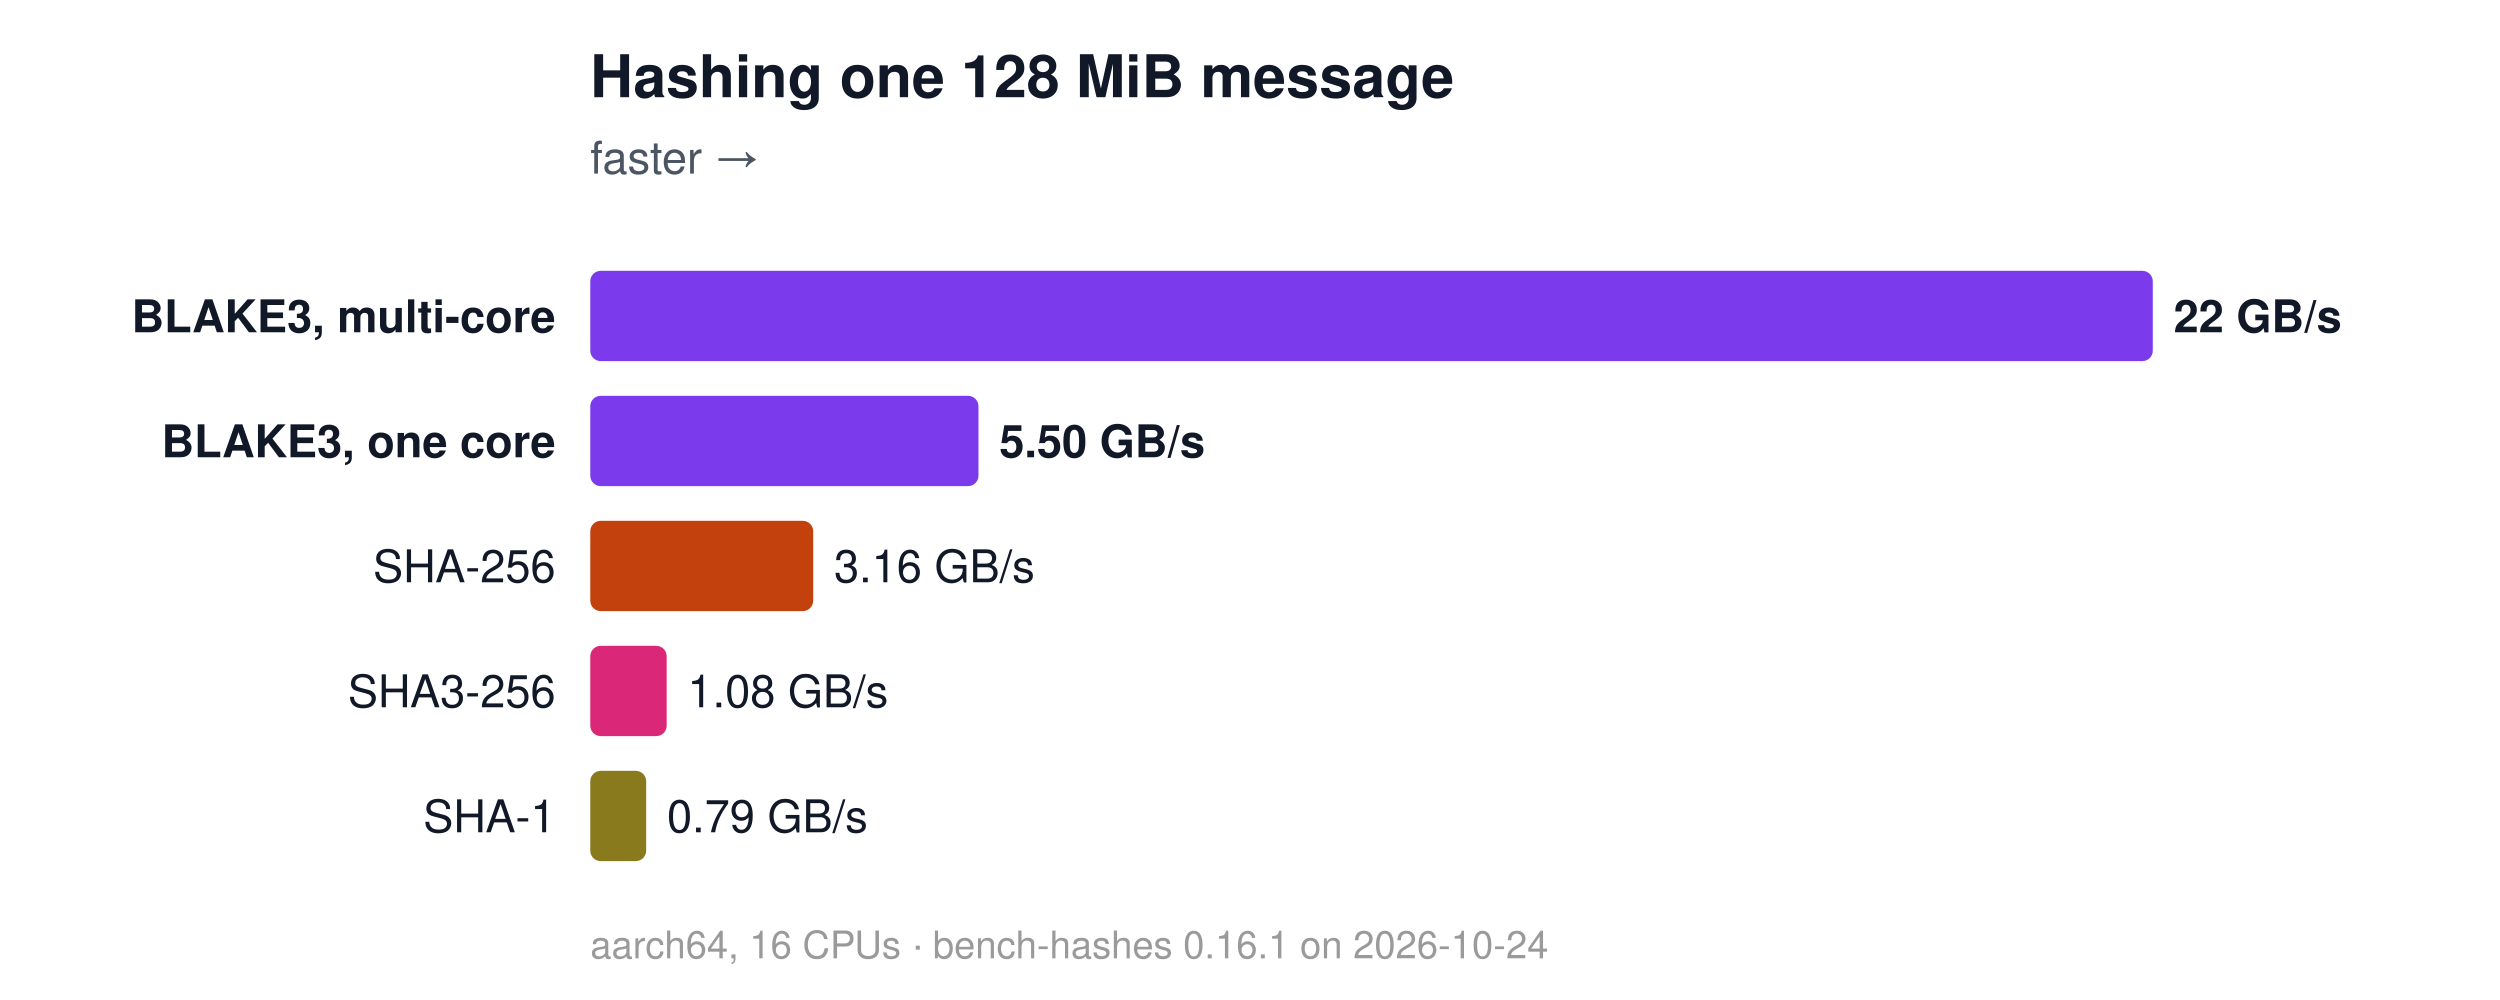
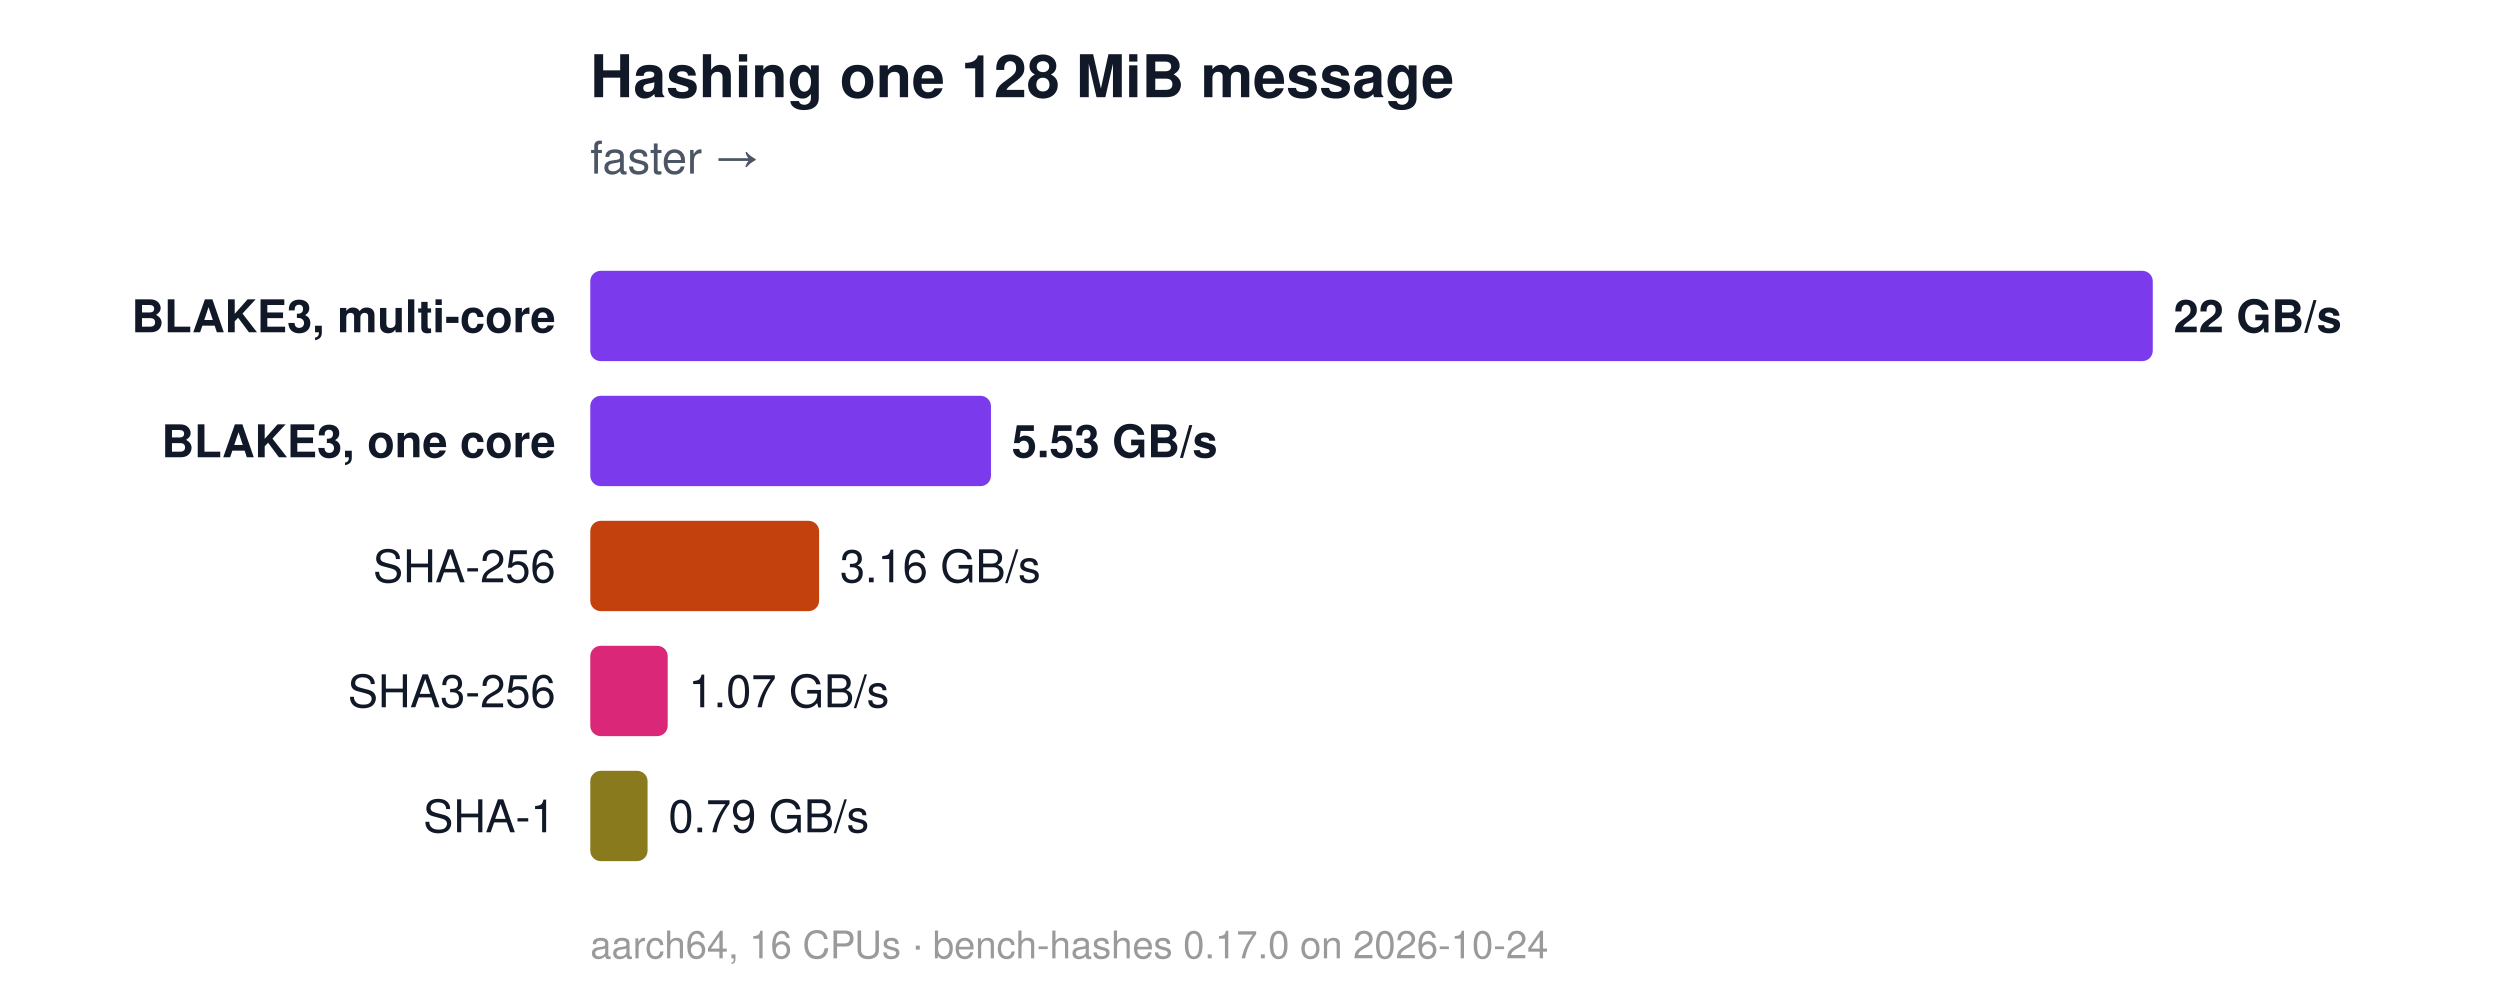
<svg xmlns="http://www.w3.org/2000/svg" width="720" height="288" viewBox="0 0 720 288" font-family="-apple-system, BlinkMacSystemFont, 'Segoe UI', Helvetica, Arial, sans-serif">
  <rect width="720" height="288" fill="#ffffff" />
  <text x="170" y="28" font-size="17" font-weight="600" fill="#111827">Hashing one 128 MiB message</text>
  <text x="170" y="50" font-size="13" fill="#4b5563">faster →</text>
  <text x="160" y="95.7" font-size="13" fill="#111827" text-anchor="end" font-weight="600">BLAKE3, multi-core</text>
  <rect x="170" y="78" width="450.0" height="26" rx="3" fill="#7c3aed" />
  <text x="626.0" y="95.7" font-size="13" fill="#111827" font-weight="600">22 GB/s</text>
  <text x="160" y="131.7" font-size="13" fill="#111827" text-anchor="end" font-weight="600">BLAKE3, one core</text>
-   <rect x="170" y="114" width="111.8" height="26" rx="3" fill="#7c3aed" />
-   <text x="287.8" y="131.7" font-size="13" fill="#111827" font-weight="600">5.50 GB/s</text>
+   <rect x="170" y="114" width="115.4" height="26" rx="3" fill="#7c3aed" />
+   <text x="291.4" y="131.7" font-size="13" fill="#111827" font-weight="600">5.53 GB/s</text>
  <text x="160" y="167.7" font-size="13" fill="#111827" text-anchor="end">SHA-256</text>
-   <rect x="170" y="150" width="64.2" height="26" rx="3" fill="#c2410c" />
-   <text x="240.2" y="167.7" font-size="13" fill="#111827">3.16 GB/s</text>
+   <rect x="170" y="150" width="65.9" height="26" rx="3" fill="#c2410c" />
+   <text x="241.9" y="167.7" font-size="13" fill="#111827">3.16 GB/s</text>
  <text x="160" y="203.7" font-size="13" fill="#111827" text-anchor="end">SHA3-256</text>
-   <rect x="170" y="186" width="22.0" height="26" rx="3" fill="#db2777" />
-   <text x="198.0" y="203.7" font-size="13" fill="#111827">1.08 GB/s</text>
+   <rect x="170" y="186" width="22.3" height="26" rx="3" fill="#db2777" />
+   <text x="198.3" y="203.7" font-size="13" fill="#111827">1.07 GB/s</text>
  <text x="160" y="239.7" font-size="13" fill="#111827" text-anchor="end">SHA-1</text>
-   <rect x="170" y="222" width="16.1" height="26" rx="3" fill="#8a7a1e" />
-   <text x="192.1" y="239.7" font-size="13" fill="#111827">0.79 GB/s</text>
-   <text x="170" y="276.0" font-size="11" fill="#9a9a9a">aarch64, 16 CPUs · bench-hashes 0.16.1 on 2026-10-24</text>
+   <rect x="170" y="222" width="16.5" height="26" rx="3" fill="#8a7a1e" />
+   <text x="192.5" y="239.7" font-size="13" fill="#111827">0.79 GB/s</text>
+   <text x="170" y="276.0" font-size="11" fill="#9a9a9a">aarch64, 16 CPUs · bench-hashes 0.17.0 on 2026-10-24</text>
</svg>
